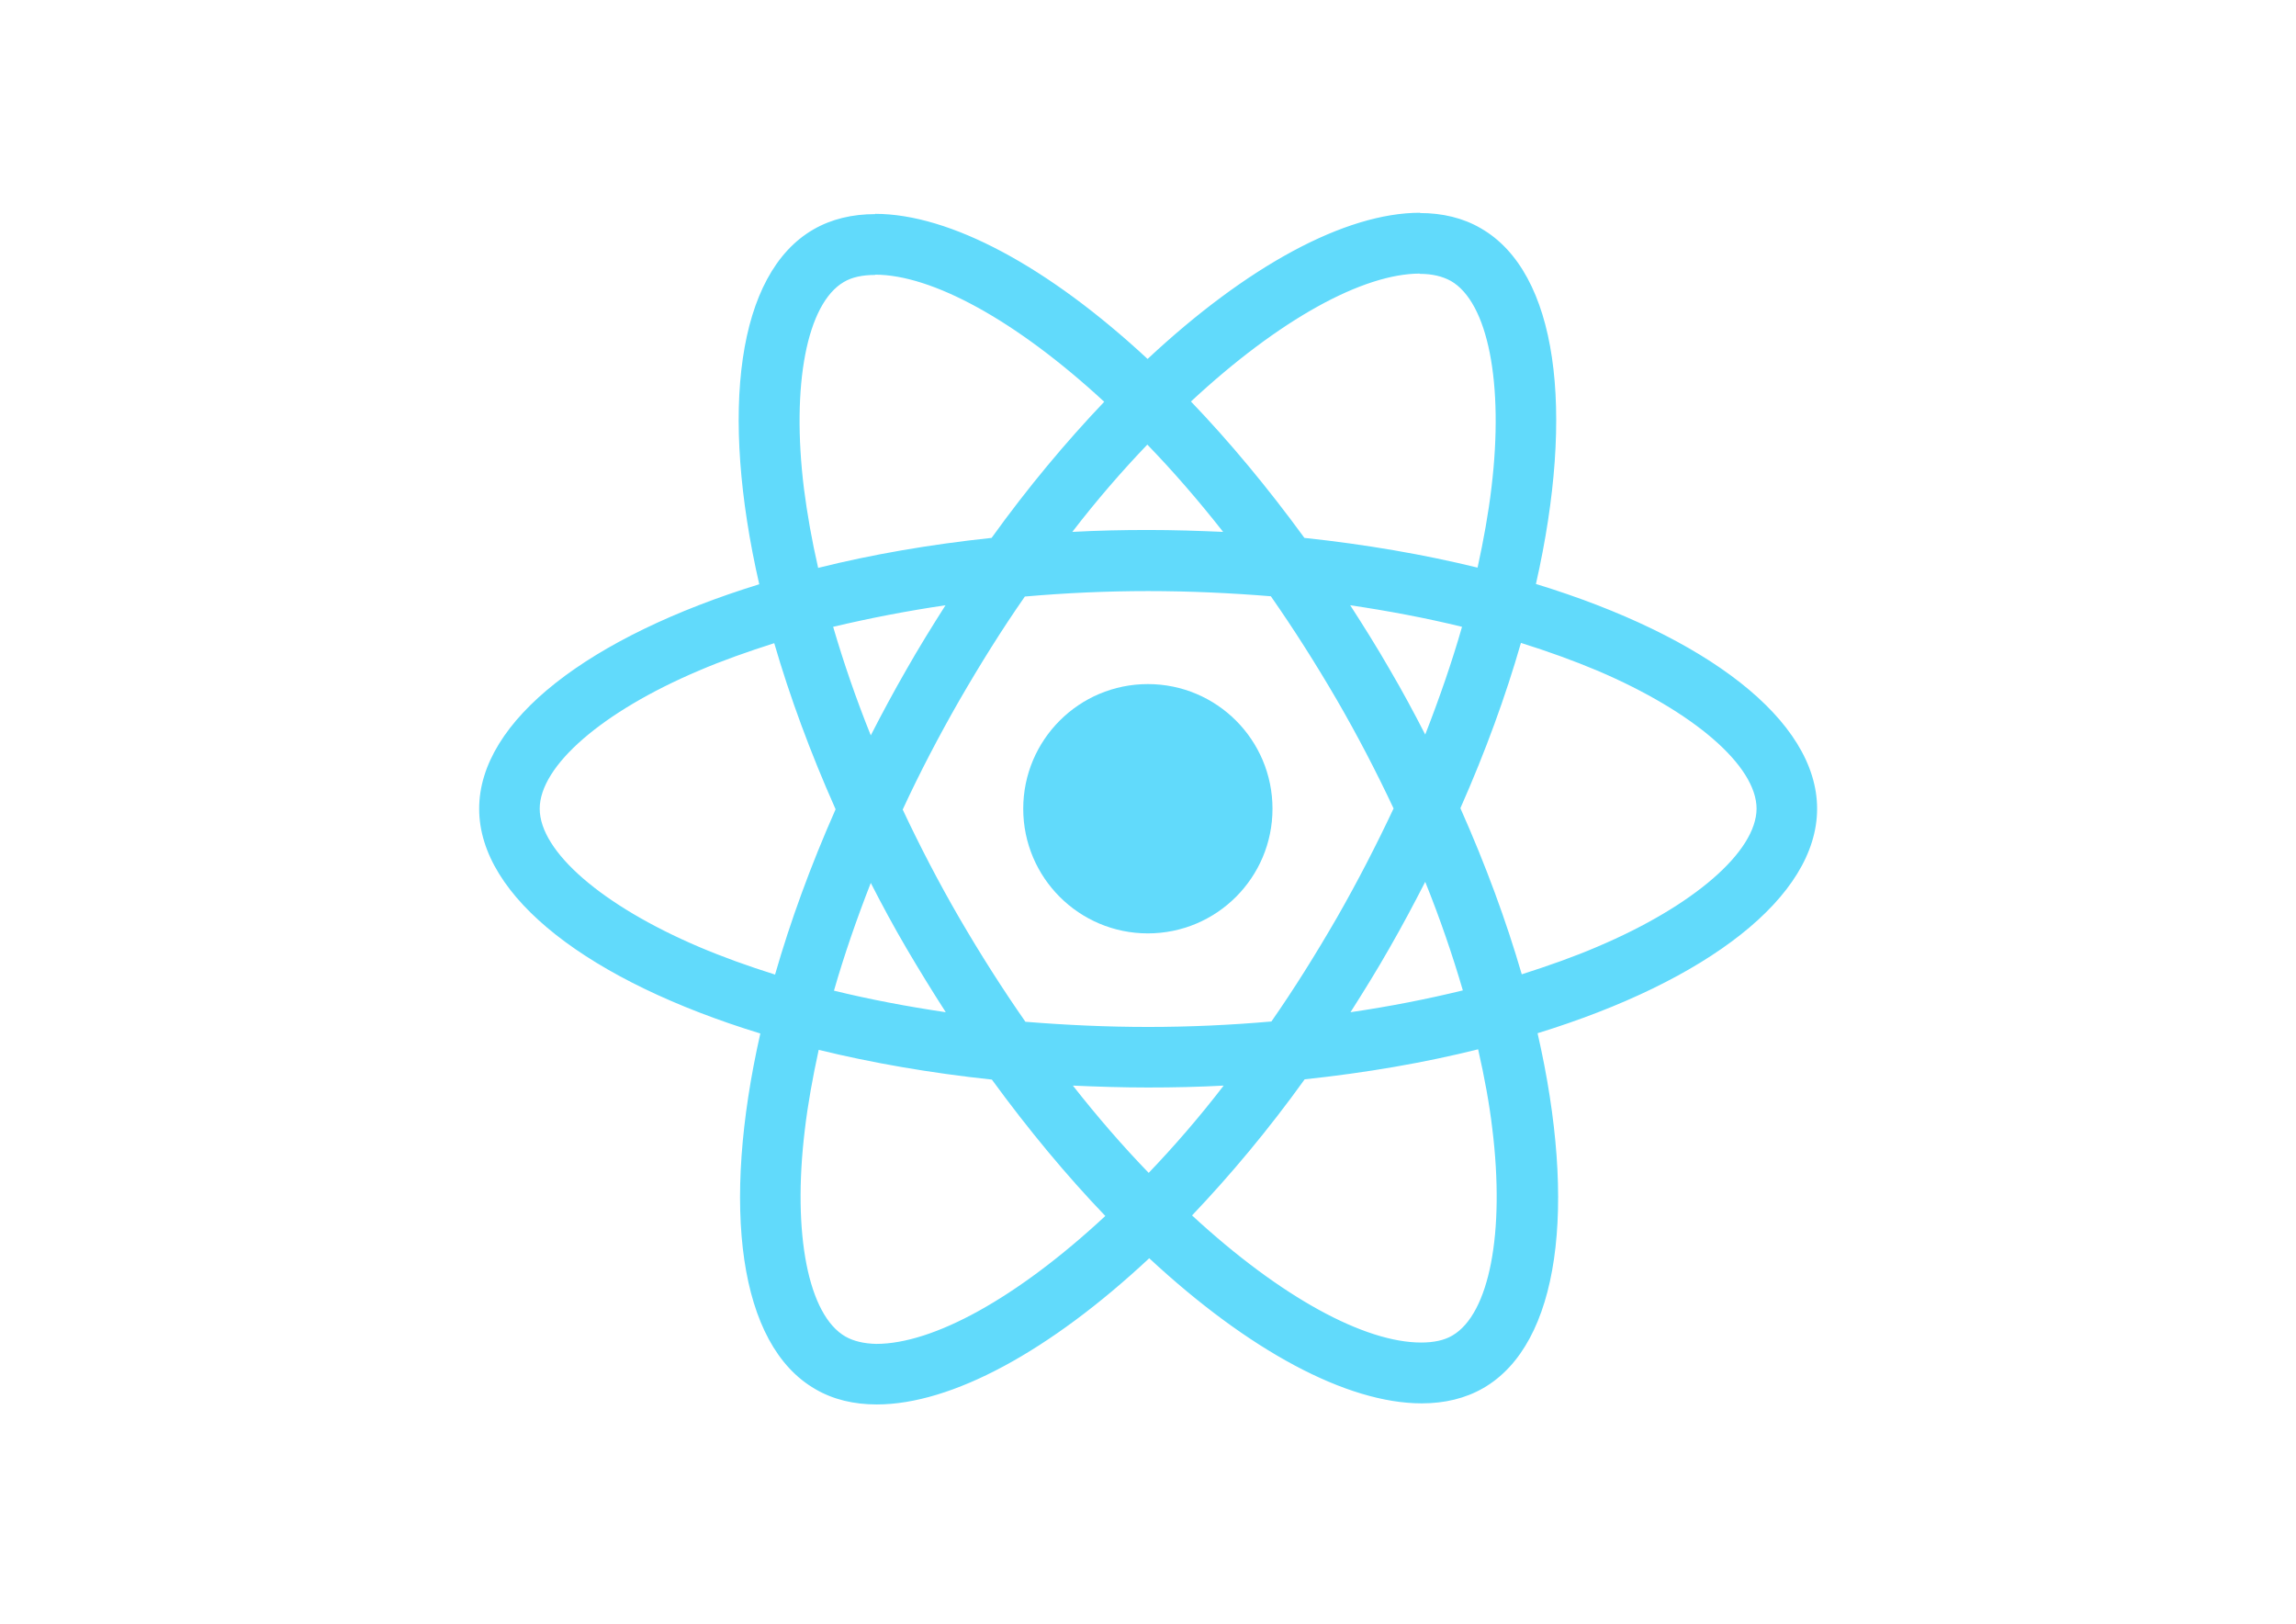
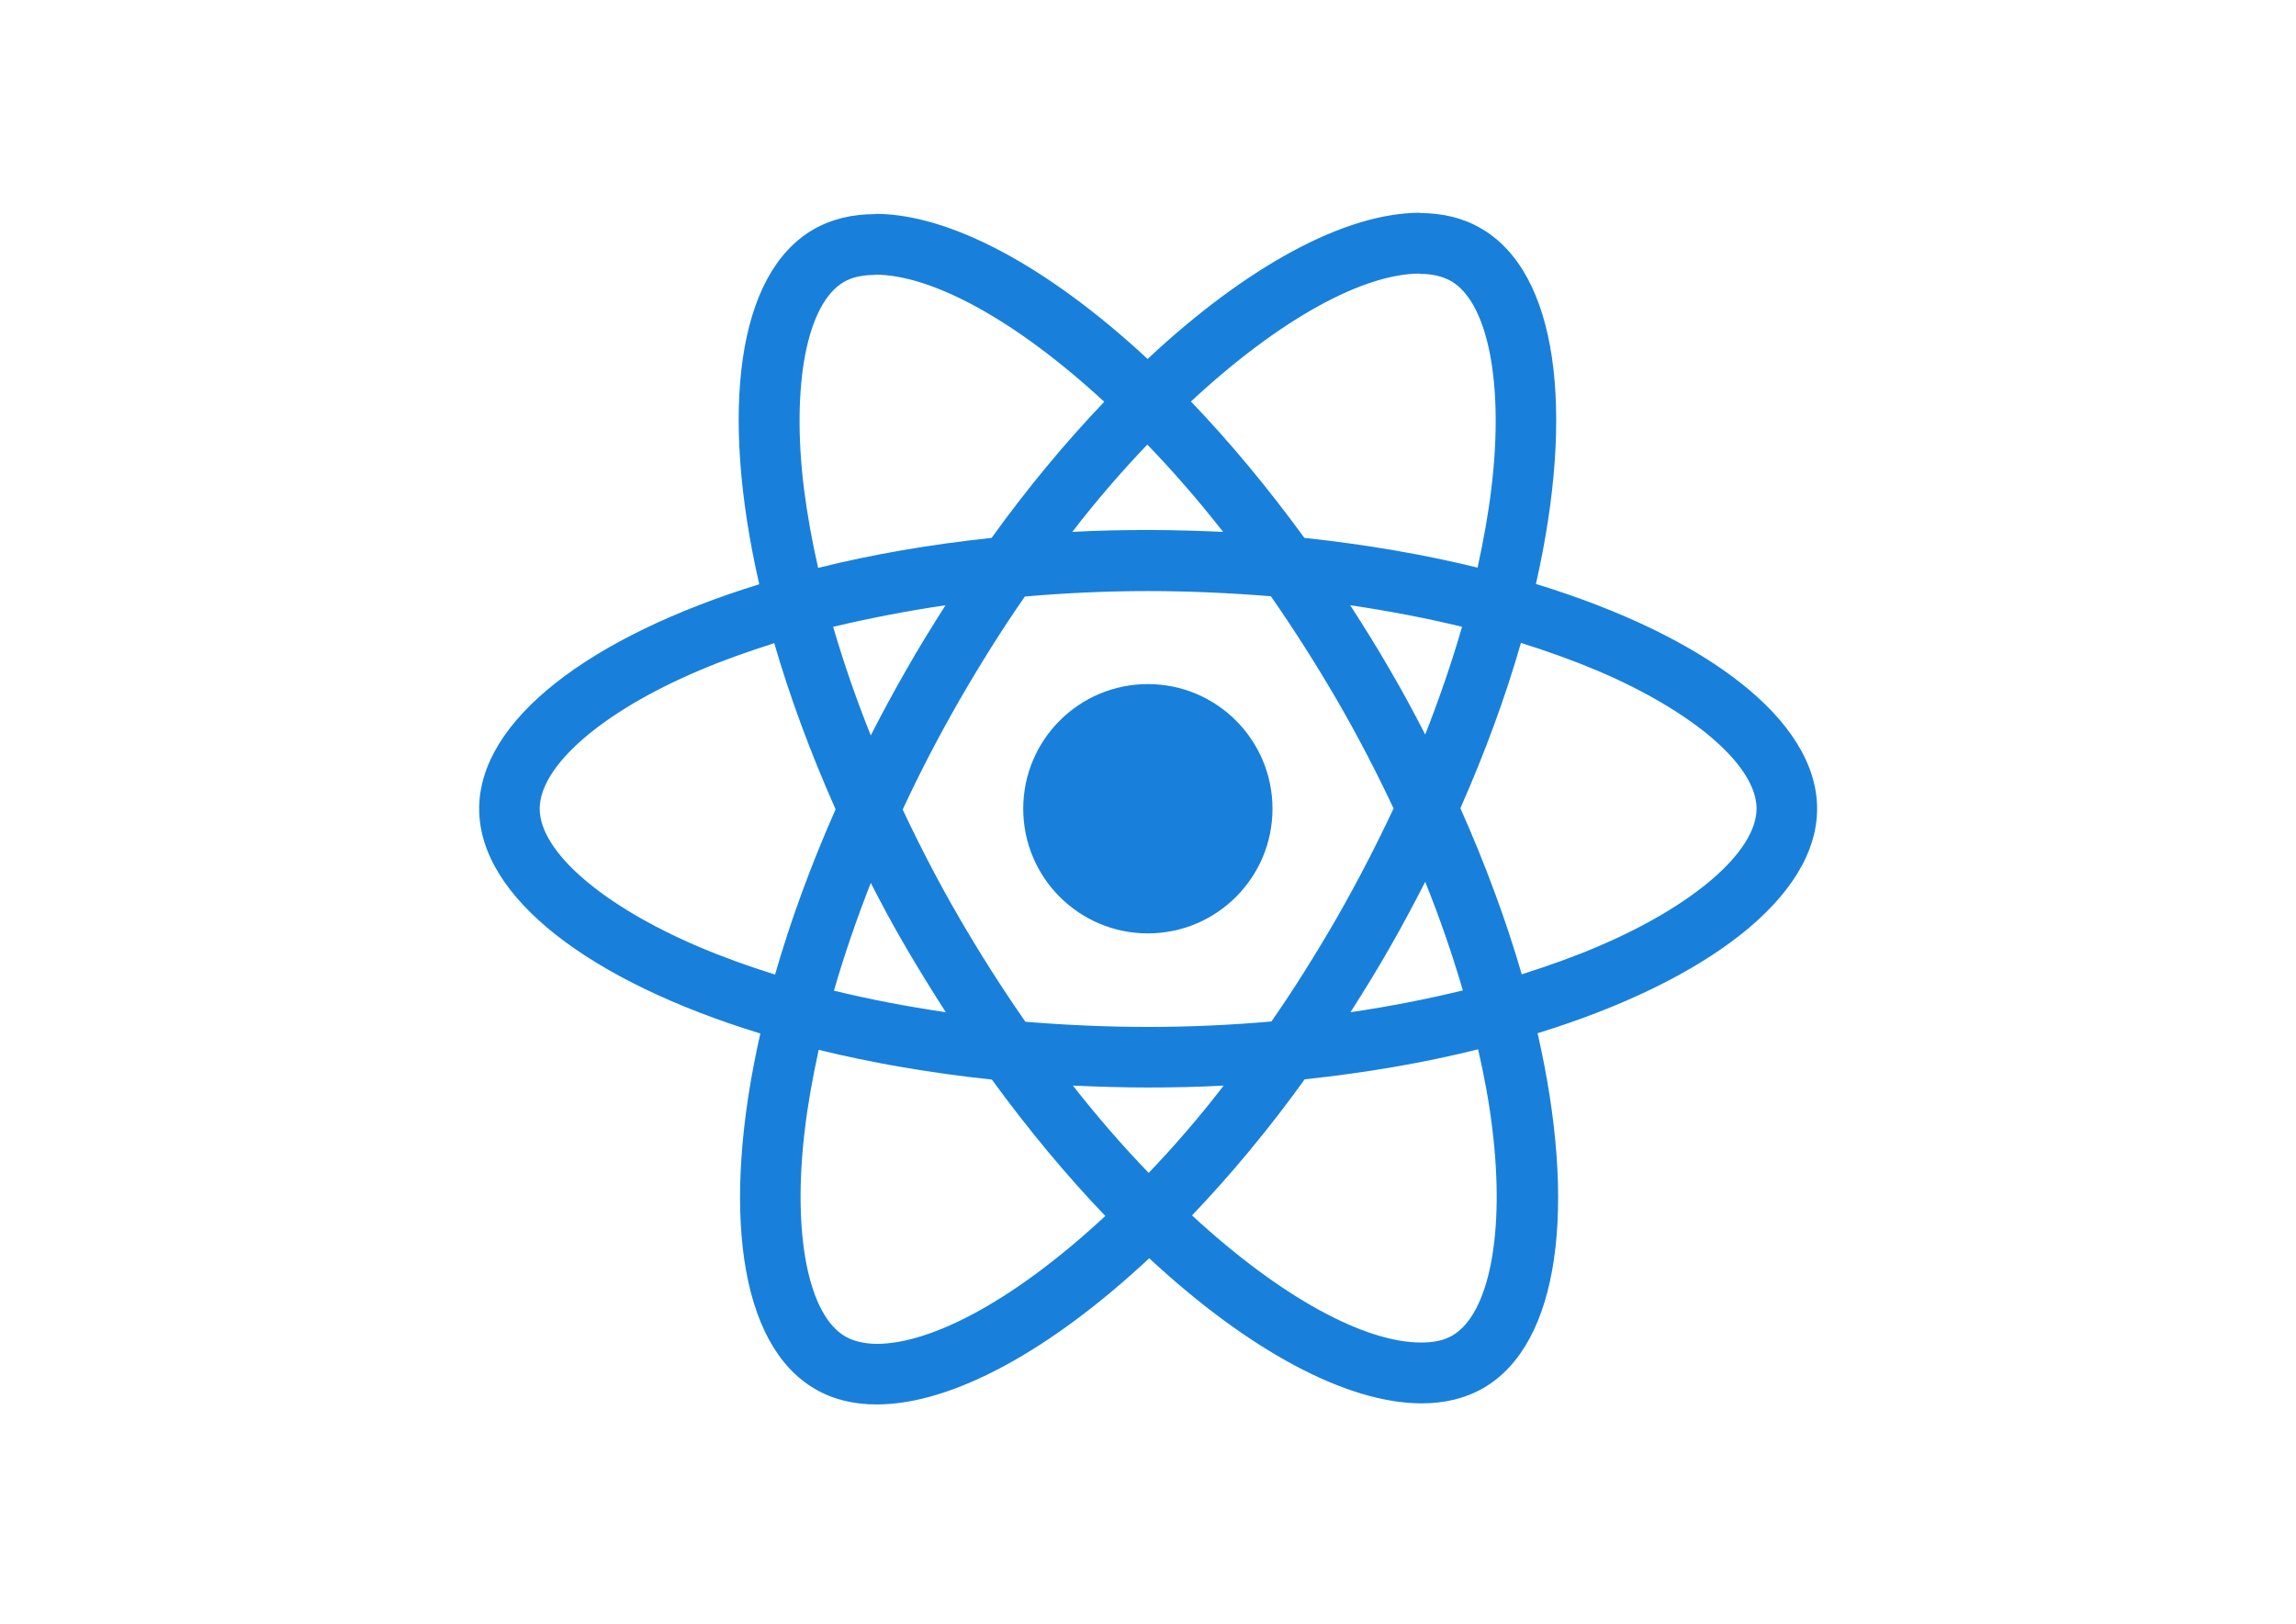
<svg xmlns="http://www.w3.org/2000/svg" viewBox="0 0 841.9 595.3">
-   <g fill="#61DAFB">
+   <g fill="#1880db">
    <path d="M666.3 296.5c0-32.5-40.7-63.3-103.1-82.4 14.4-63.6 8-114.2-20.2-130.4-6.5-3.8-14.1-5.6-22.4-5.6v22.3c4.6 0 8.3.9 11.4 2.6 13.6 7.8 19.5 37.5 14.9 75.7-1.1 9.4-2.9 19.3-5.1 29.4-19.6-4.8-41-8.5-63.5-10.9-13.5-18.5-27.5-35.3-41.6-50 32.6-30.3 63.2-46.9 84-46.9V78c-27.5 0-63.5 19.6-99.9 53.6-36.4-33.8-72.4-53.2-99.9-53.2v22.3c20.7 0 51.4 16.5 84 46.6-14 14.7-28 31.4-41.3 49.9-22.6 2.4-44 6.1-63.6 11-2.3-10-4-19.7-5.2-29-4.7-38.2 1.1-67.9 14.6-75.8 3-1.8 6.9-2.6 11.5-2.6V78.5c-8.4 0-16 1.8-22.6 5.6-28.1 16.2-34.4 66.7-19.9 130.1-62.2 19.2-102.7 49.9-102.7 82.3 0 32.5 40.7 63.3 103.1 82.4-14.4 63.6-8 114.2 20.2 130.4 6.5 3.8 14.1 5.6 22.5 5.6 27.5 0 63.5-19.6 99.9-53.6 36.4 33.8 72.4 53.2 99.9 53.2 8.4 0 16-1.8 22.6-5.6 28.1-16.2 34.4-66.7 19.9-130.1 62-19.1 102.5-49.9 102.5-82.3zm-130.2-66.7c-3.7 12.9-8.3 26.2-13.5 39.5-4.1-8-8.4-16-13.1-24-4.6-8-9.5-15.8-14.4-23.4 14.2 2.1 27.9 4.7 41 7.9zm-45.8 106.5c-7.8 13.5-15.8 26.3-24.1 38.2-14.9 1.3-30 2-45.2 2-15.1 0-30.2-.7-45-1.9-8.3-11.9-16.4-24.6-24.2-38-7.6-13.1-14.5-26.4-20.8-39.8 6.2-13.4 13.2-26.8 20.7-39.9 7.8-13.5 15.8-26.3 24.1-38.2 14.9-1.3 30-2 45.2-2 15.1 0 30.2.7 45 1.9 8.3 11.9 16.4 24.6 24.2 38 7.6 13.1 14.5 26.4 20.8 39.8-6.3 13.4-13.2 26.8-20.7 39.9zm32.3-13c5.4 13.4 10 26.8 13.8 39.8-13.1 3.2-26.9 5.9-41.2 8 4.9-7.7 9.8-15.6 14.4-23.7 4.6-8 8.9-16.1 13-24.1zM421.2 430c-9.3-9.6-18.6-20.3-27.8-32 9 .4 18.2.7 27.5.7 9.4 0 18.7-.2 27.8-.7-9 11.7-18.3 22.4-27.5 32zm-74.4-58.9c-14.2-2.1-27.9-4.7-41-7.9 3.7-12.9 8.3-26.2 13.5-39.5 4.1 8 8.4 16 13.1 24 4.7 8 9.5 15.8 14.4 23.4zM420.7 163c9.3 9.6 18.6 20.3 27.8 32-9-.4-18.2-.7-27.5-.7-9.4 0-18.7.2-27.8.7 9-11.7 18.3-22.4 27.5-32zm-74 58.9c-4.9 7.7-9.8 15.6-14.4 23.7-4.6 8-8.9 16-13 24-5.4-13.4-10-26.8-13.8-39.8 13.1-3.1 26.9-5.8 41.2-7.9zm-90.5 125.2c-35.4-15.1-58.3-34.9-58.3-50.6 0-15.7 22.9-35.6 58.3-50.6 8.6-3.7 18-7 27.7-10.1 5.7 19.6 13.2 40 22.5 60.9-9.2 20.8-16.6 41.1-22.2 60.6-9.9-3.1-19.3-6.5-28-10.2zM310 490c-13.6-7.8-19.5-37.5-14.9-75.7 1.1-9.4 2.9-19.3 5.1-29.4 19.6 4.8 41 8.5 63.5 10.9 13.5 18.5 27.5 35.3 41.6 50-32.6 30.3-63.2 46.9-84 46.9-4.5-.1-8.3-1-11.3-2.7zm237.2-76.2c4.7 38.2-1.1 67.9-14.6 75.8-3 1.8-6.9 2.6-11.5 2.6-20.7 0-51.4-16.5-84-46.6 14-14.7 28-31.4 41.3-49.9 22.6-2.4 44-6.1 63.6-11 2.3 10.1 4.1 19.8 5.2 29.1zm38.5-66.7c-8.6 3.7-18 7-27.7 10.1-5.7-19.6-13.2-40-22.5-60.9 9.2-20.8 16.6-41.1 22.2-60.6 9.9 3.1 19.3 6.5 28.1 10.2 35.4 15.1 58.3 34.9 58.3 50.6-.1 15.7-23 35.6-58.4 50.6zM320.8 78.4z" />
    <circle cx="420.9" cy="296.5" r="45.7" />
    <path d="M520.5 78.1z" />
  </g>
</svg>
